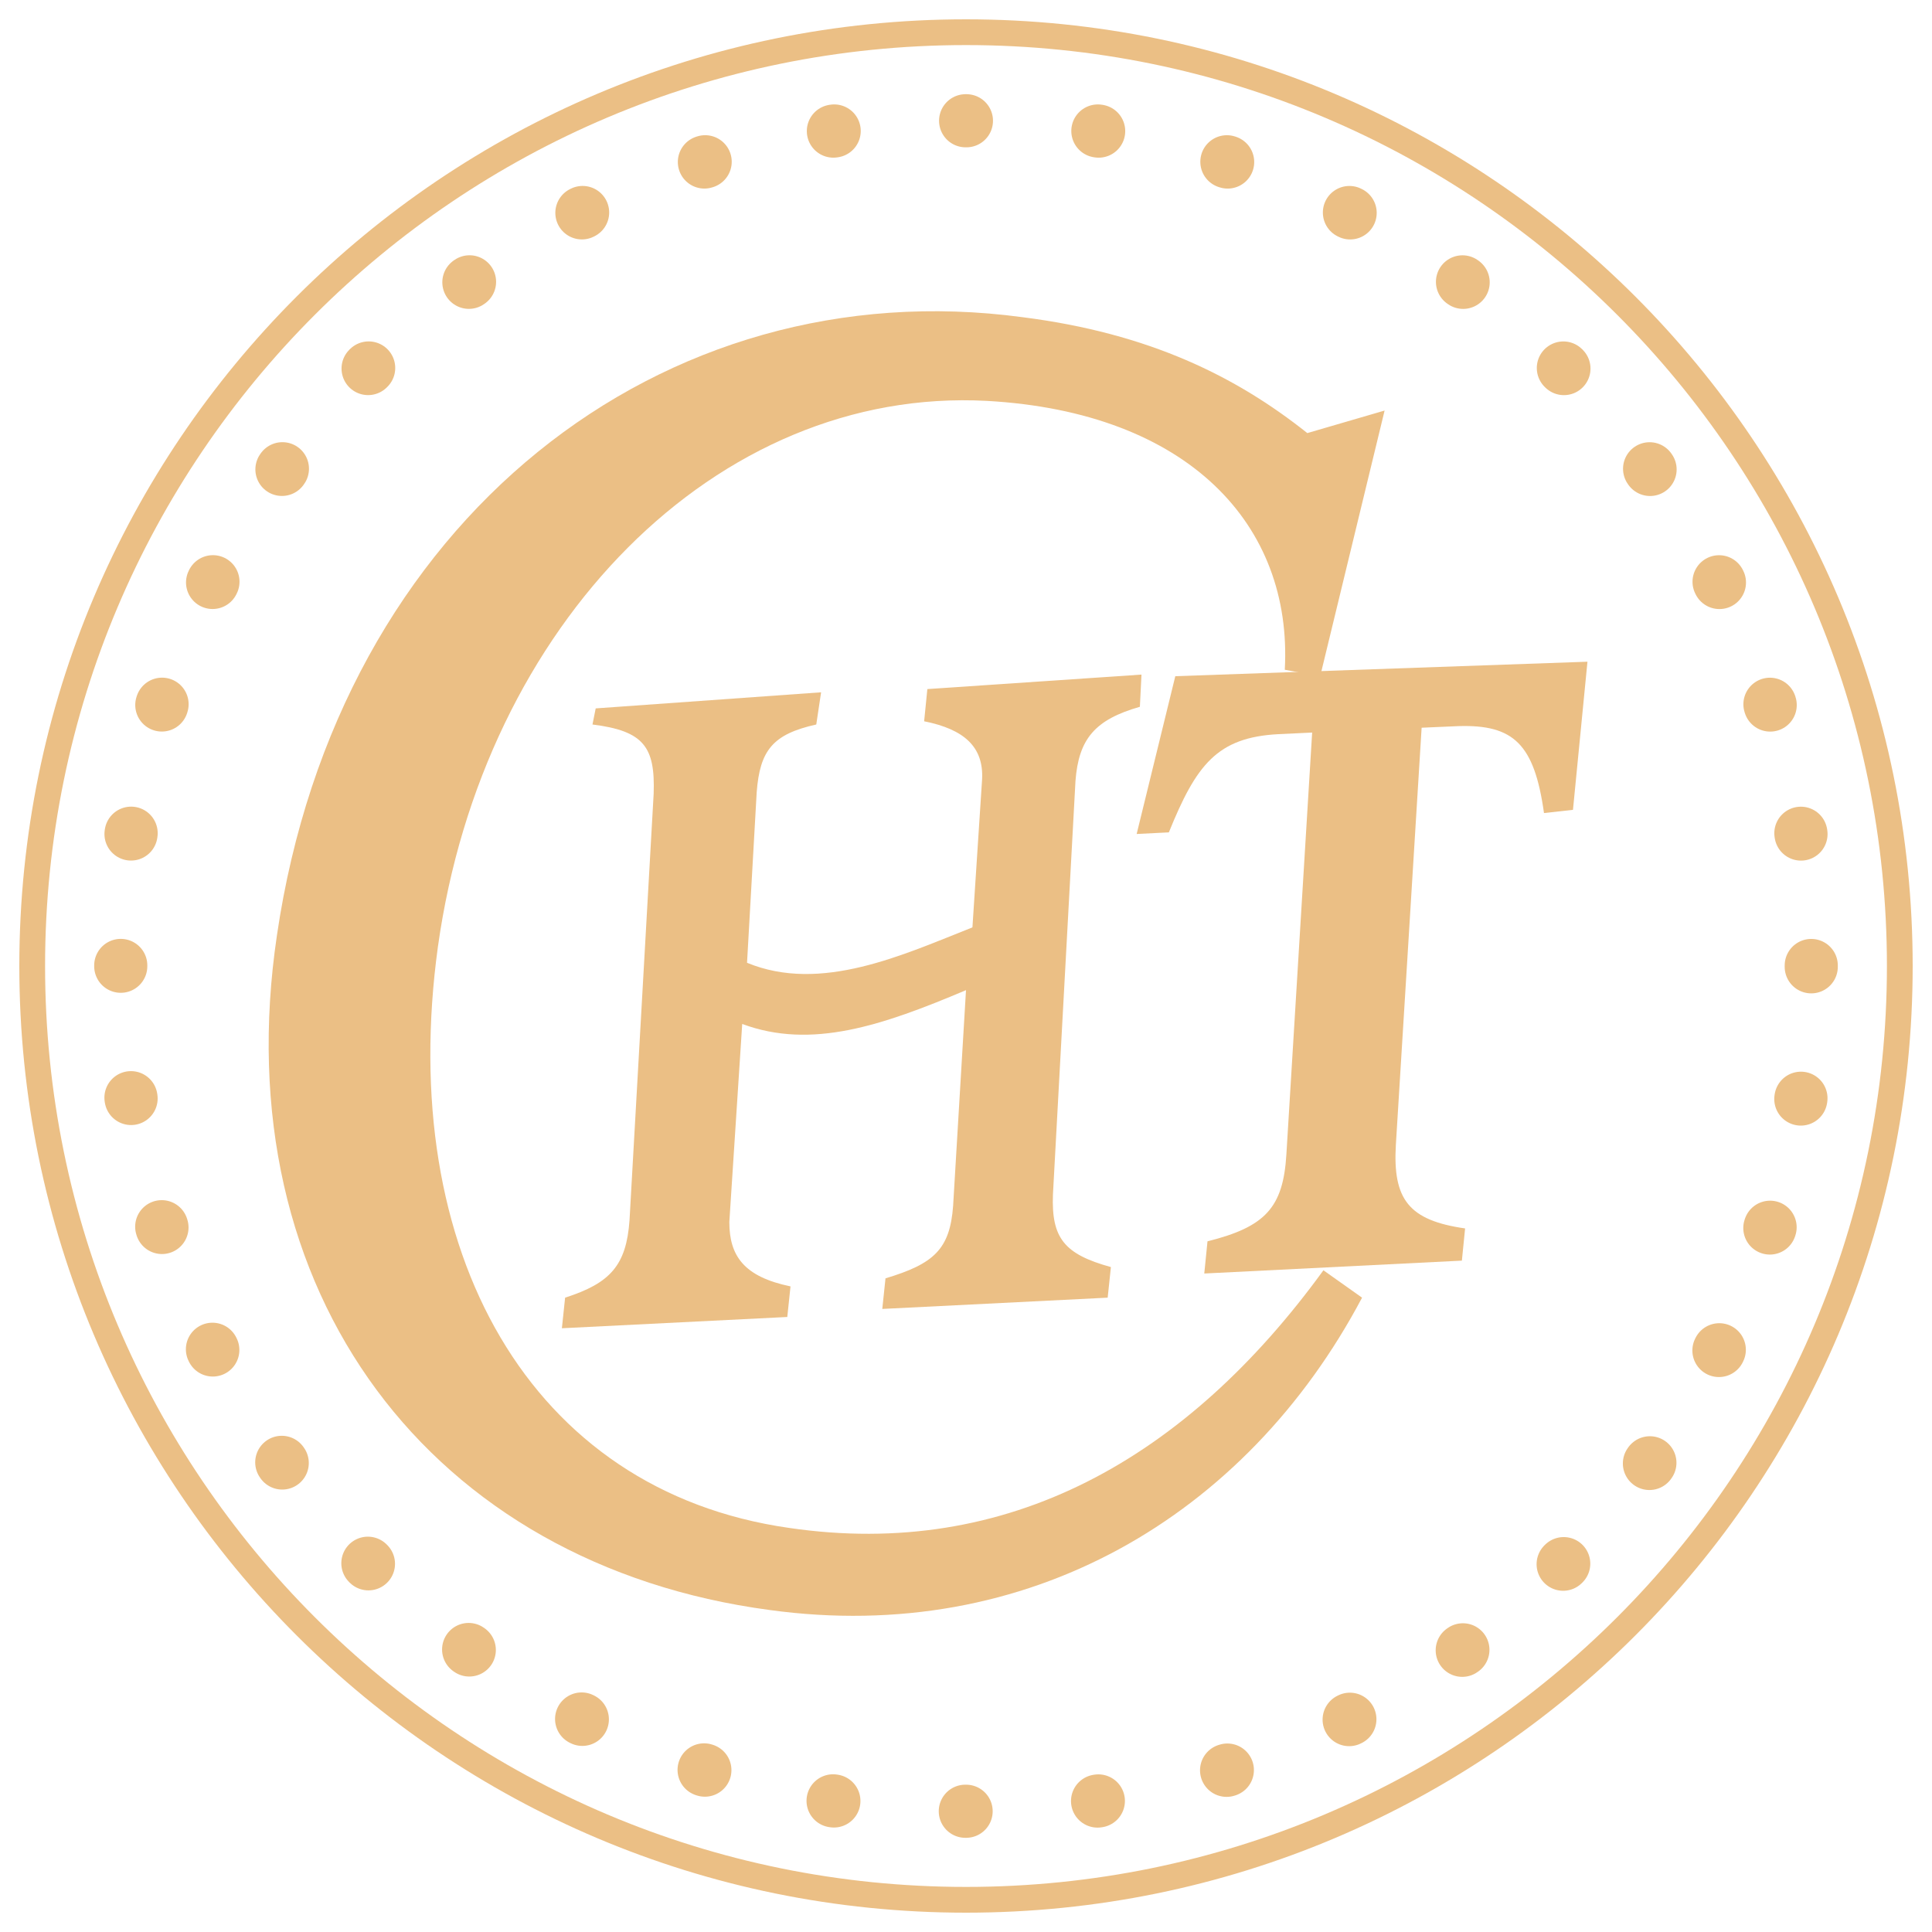
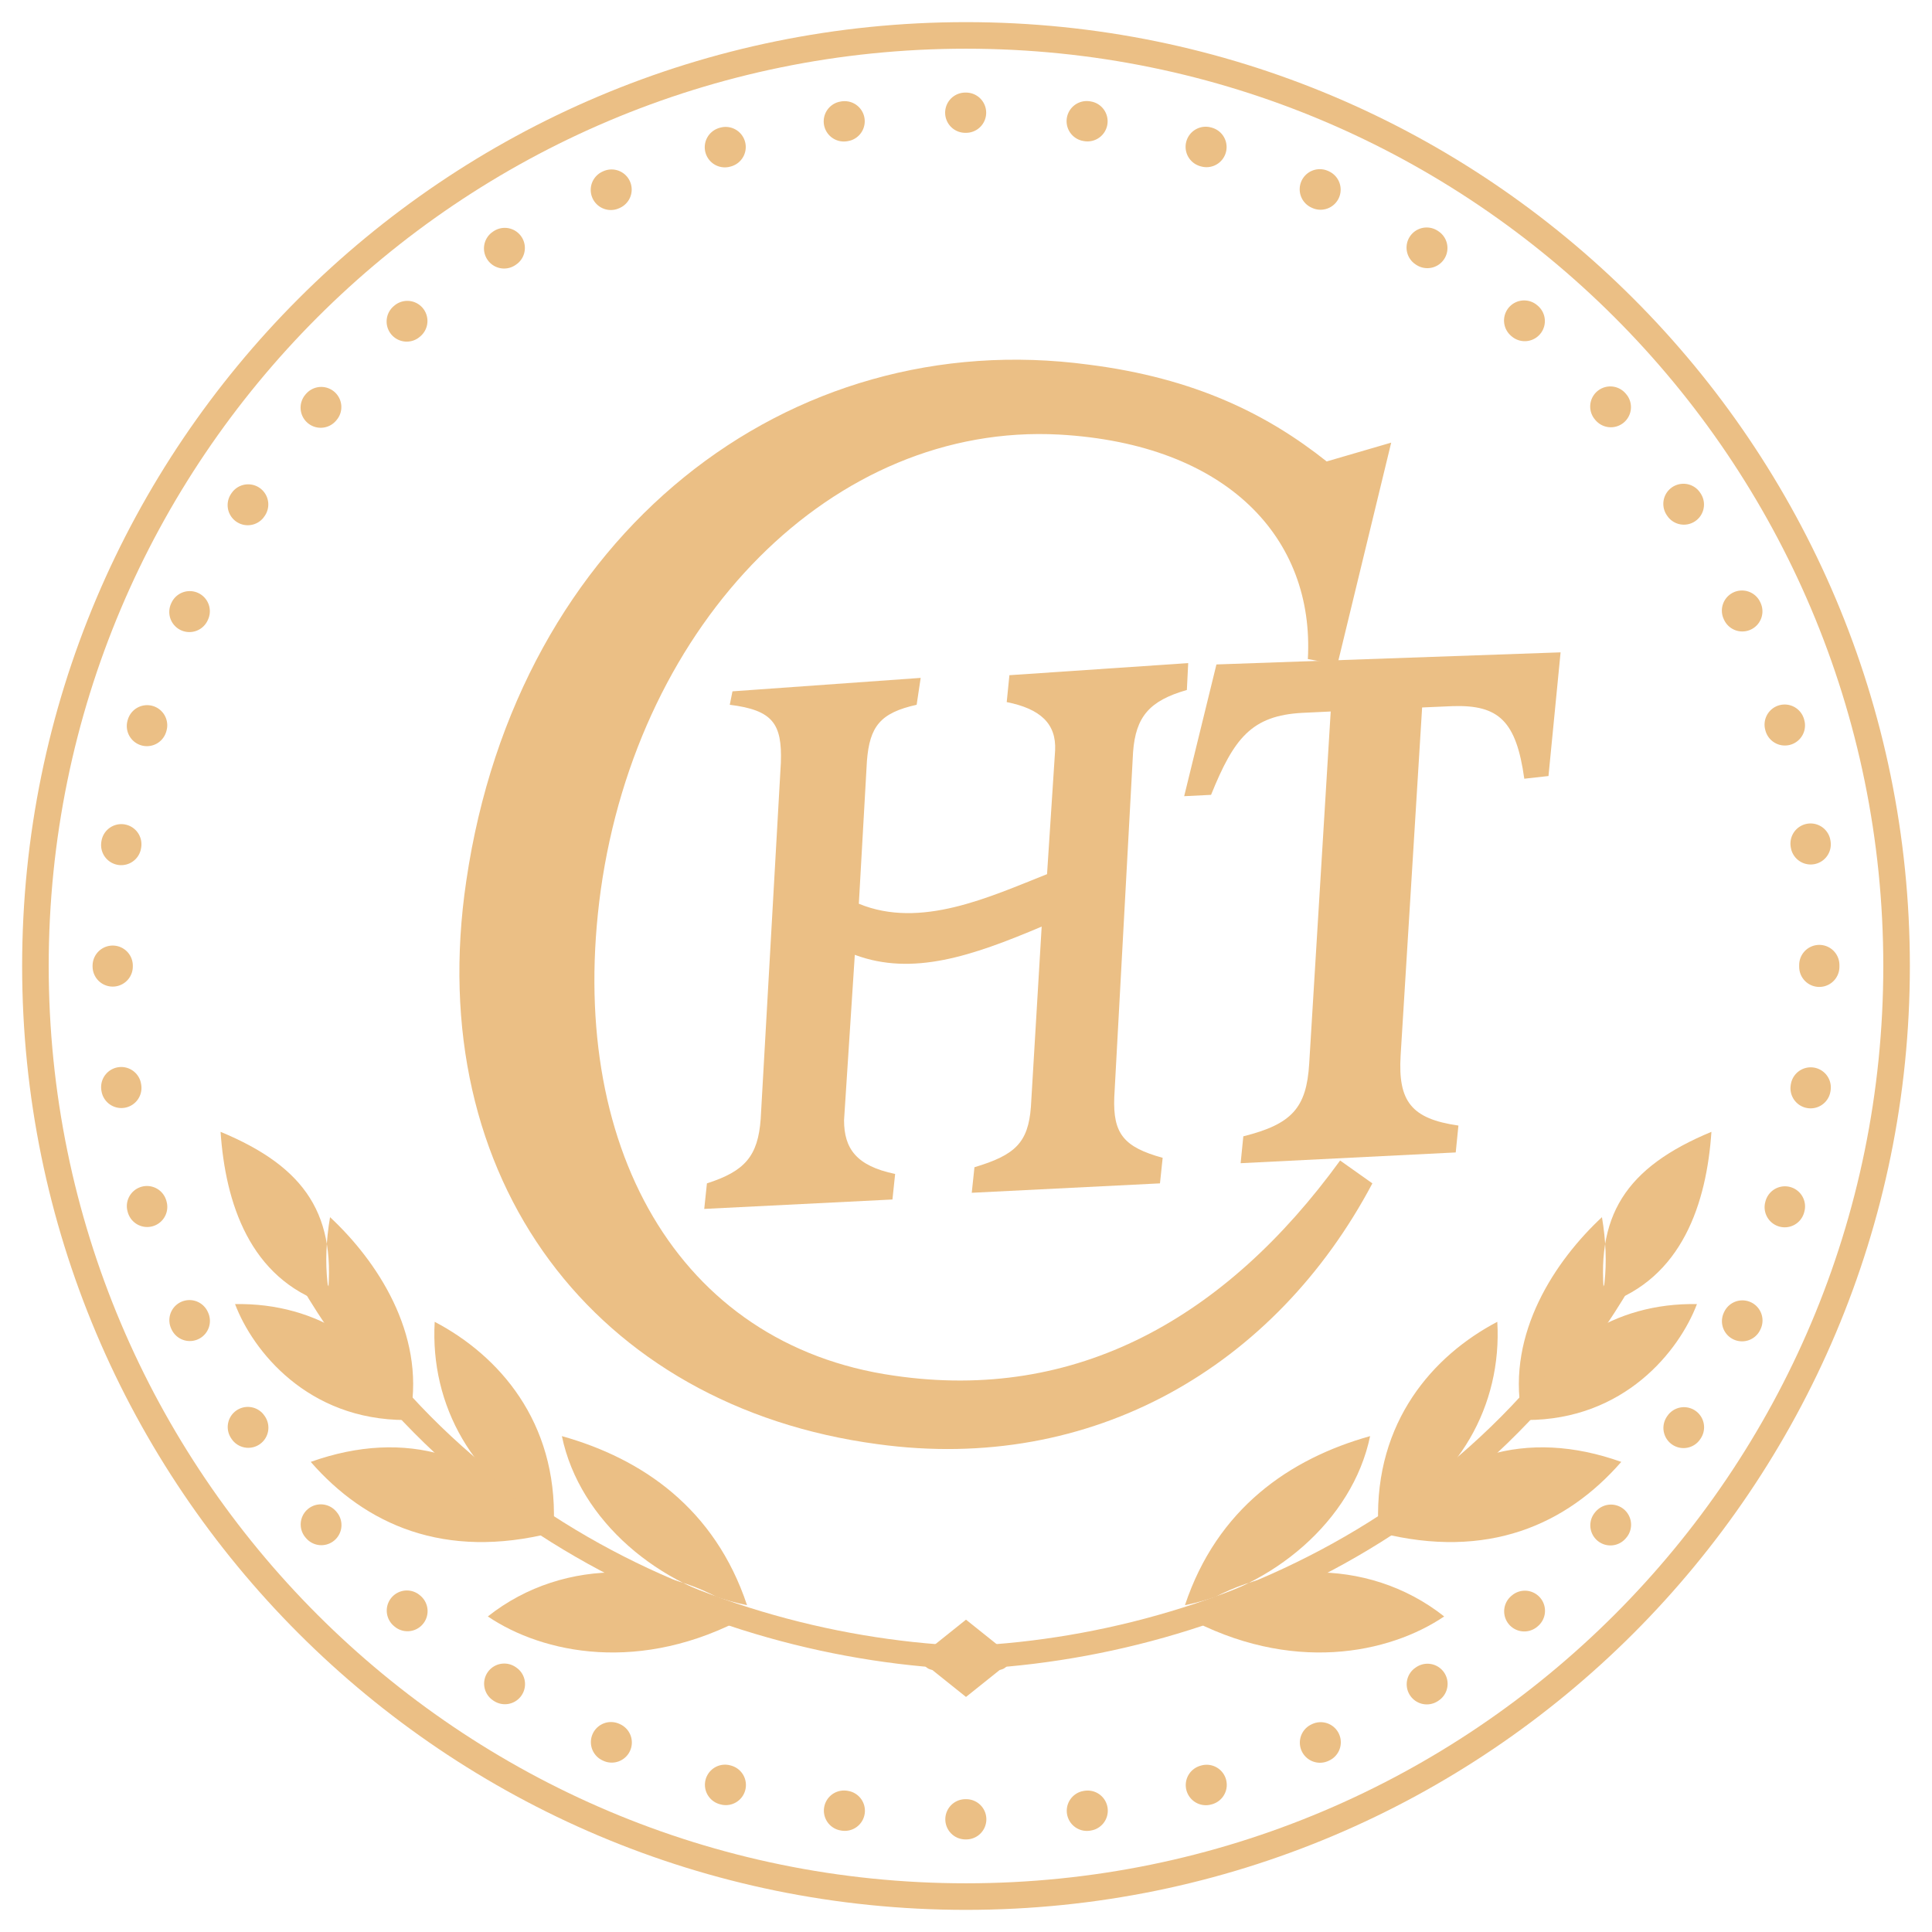
<svg xmlns="http://www.w3.org/2000/svg" viewBox="0 0 120 120" fill="none">
+   <defs>
+     <g id="sprig">
+       <path fill="none" stroke="#ebbf85" stroke-width="1.45" stroke-linecap="round" d="M62 103C46 103 26 95 17 75" />
+       <path fill="#ebbf85" d="M20.3 81c-4.8-1.6-6.3-6.3-6.6-10.7 5.3 2.2 7.3 5.2 6.6 10.7Zm4.9 7.2c-6.1 0-9.5-4.3-10.6-7.2 5.1-.1 9.5 2.7 10.6 7.2Zm.3-.4c.9-5-2.1-9.5-5-12.2-1 5.9 1.3 9.7 5 12.2Zm8.8 7.4c-6.7 1.7-11.6-.5-15-4.4 5.9-2.1 11.1-.5 15 4.4Zm.1-.6c.2-6.3-3.4-10.4-7.4-12.5-.3 5.2 2.4 10 7.4 12.5Zm12 5.8c-6.6 3.6-12.7 2.3-16.1 0 4.8-3.8 11.6-3.5 16.1 0Zm0-.7c-2-6-6.5-9.1-11.5-10.5 1.1 5.3 6.1 9.4 11.5 10.5Z" />
+     </g>
+   </defs>
  <g stroke="#ebbf85">
-     <circle cx="60" cy="60" r="58" stroke-width="1.6" />
-     <circle cx="60" cy="60" r="52.5" stroke-width="3.3" stroke-linecap="round" stroke-dasharray=".05 8.197" />
+     <circle cx="60" cy="60" r="57.8" stroke-width="1.65" />
+     <circle cx="60" cy="60" r="53" stroke-width="2.5" stroke-linecap="round" stroke-dasharray=".05 7.518" />
  </g>
-   <g fill="#ebbf85">
+   <g fill="#ebbf85" transform="translate(14.6 6.2) scale(.835)">
    <path d="M86 25.5 82 42l-2.2-.4c.5-9-6-16-18.5-16.7C44.5 24 30 38.8 27.2 58.8c-2.6 18.9 5.7 33.8 21.8 36.1 13.6 2 24.7-4.3 33.2-16l2.4 1.7C77.4 94.2 63.8 102.2 47.8 100c-21-2.8-33.9-19.7-30.6-41.9 3.8-25.9 24-41.4 46.3-38.4 7.9 1 13.3 3.7 17.7 7.2z" />
    <path d="m37 44 14-1-.3 2c-2.7.6-3.5 1.6-3.7 4.2l-.6 10.6c4.6 1.9 9.7-.5 14-2.2l.6-9.2c.1-2-1.1-3.1-3.6-3.6l.2-2 13.3-.9-.1 2c-2.8.8-3.8 2-4 4.6l-1.4 25.7c-.1 2.7.7 3.7 3.6 4.5l-.2 1.9-14 .7.2-1.9c3-.9 4-1.8 4.2-4.5l.8-13.4c-5.2 2.2-9.6 3.7-13.9 2.1l-.8 12.3c0 2.1.9 3.4 3.8 4l-.2 1.9-14 .7.2-1.9c2.8-.9 3.8-2 4-4.8l1.5-26.5c.1-2.9-.6-3.9-3.8-4.3z" />
    <path d="m73 42 25.6-.9-.9 9.2-1.8.2c-.6-4.3-1.9-5.5-5.3-5.4l-2.3.1-1.6 25.9c-.2 3.4.8 4.7 4.3 5.2l-.2 2-16 .8.2-2c3.6-.9 4.7-2.1 4.9-5.4l1.6-26.2-2.1.1c-3.8.2-5.1 1.9-6.8 6.1l-2 .1z" />
  </g>
+   <use href="#sprig" />
+   <use href="#sprig" transform="translate(120) scale(-1 1)" />
+   <path fill="#ebbf85" d="m60 100.6 3 2.4-3 2.4-3-2.4z" />
</svg>
